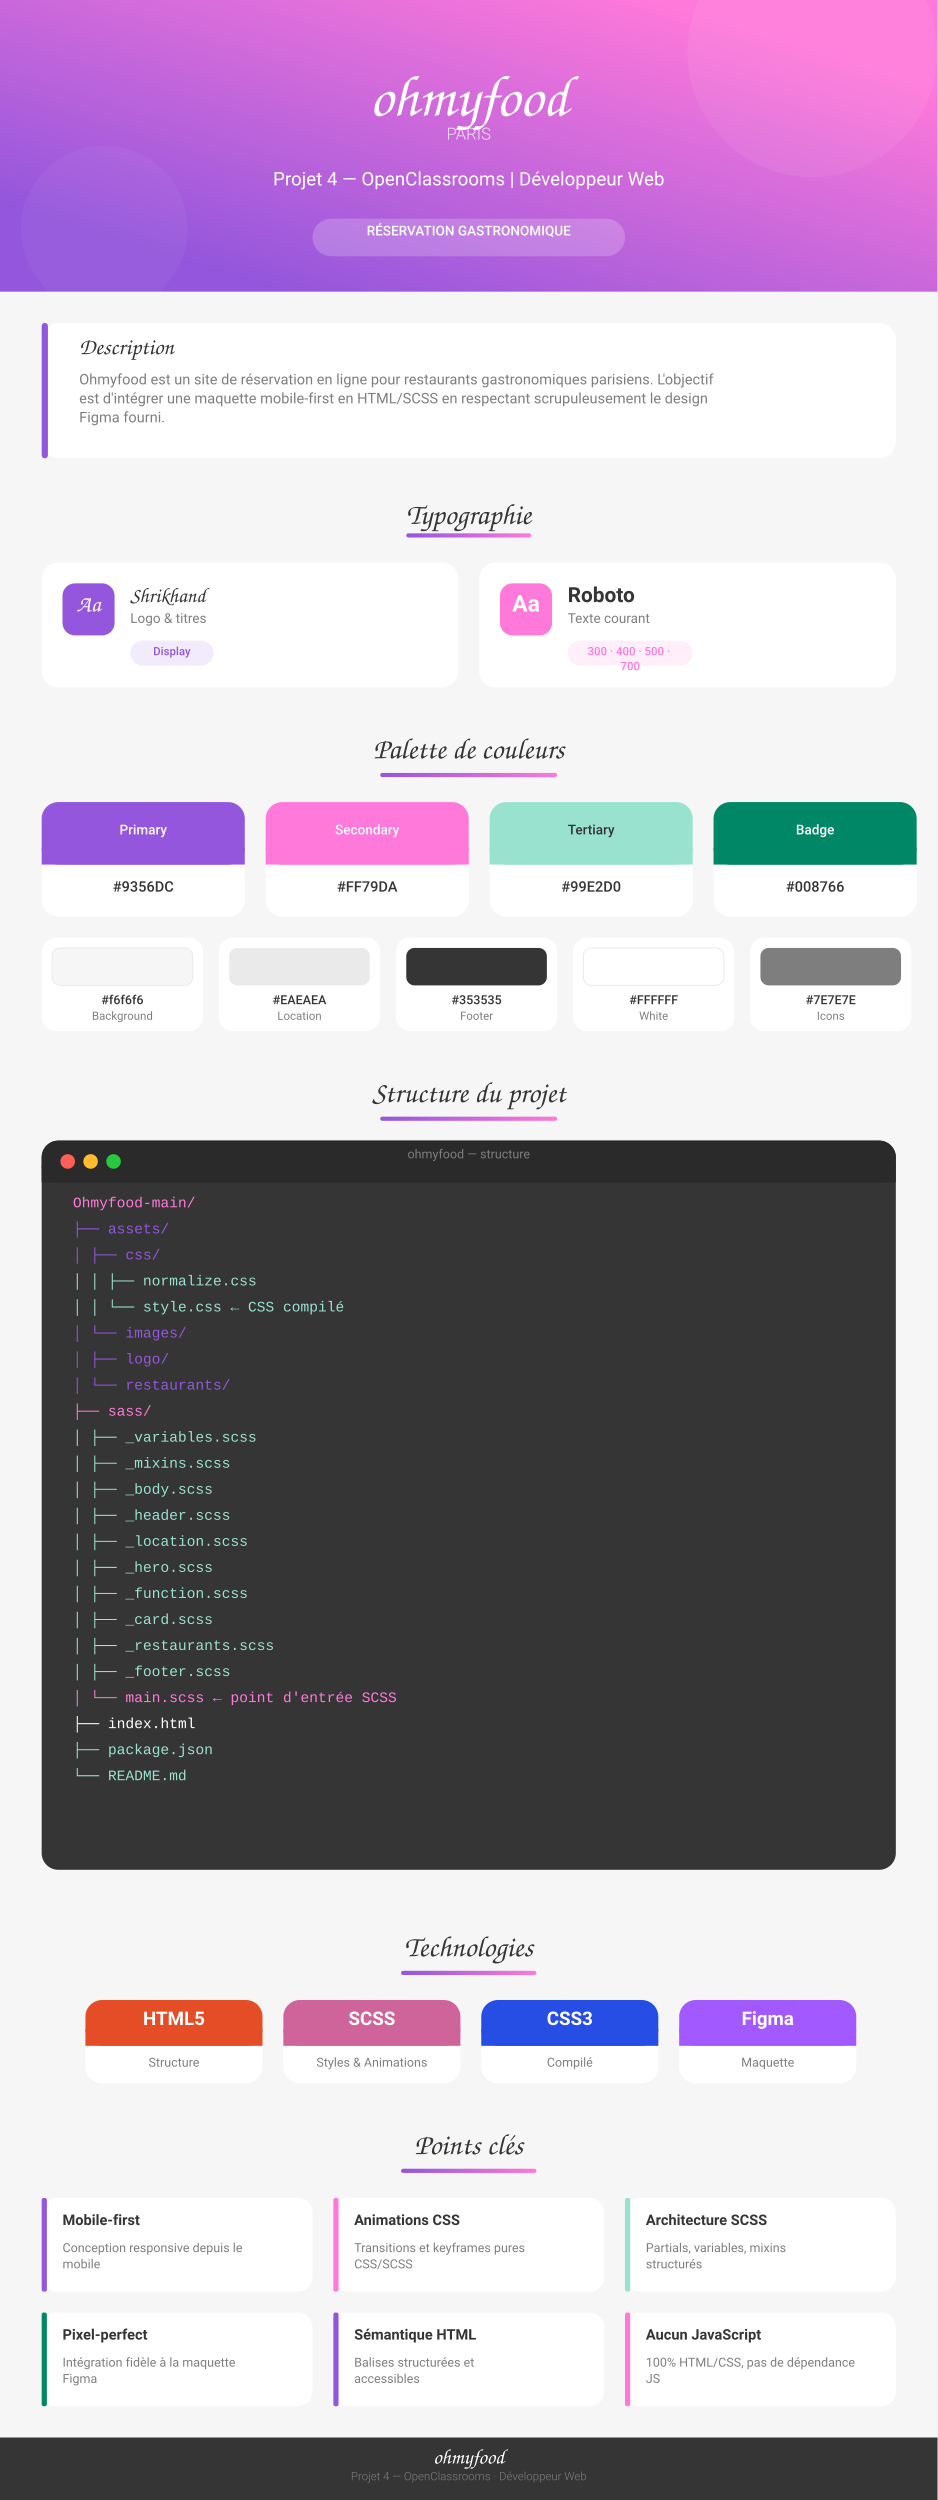
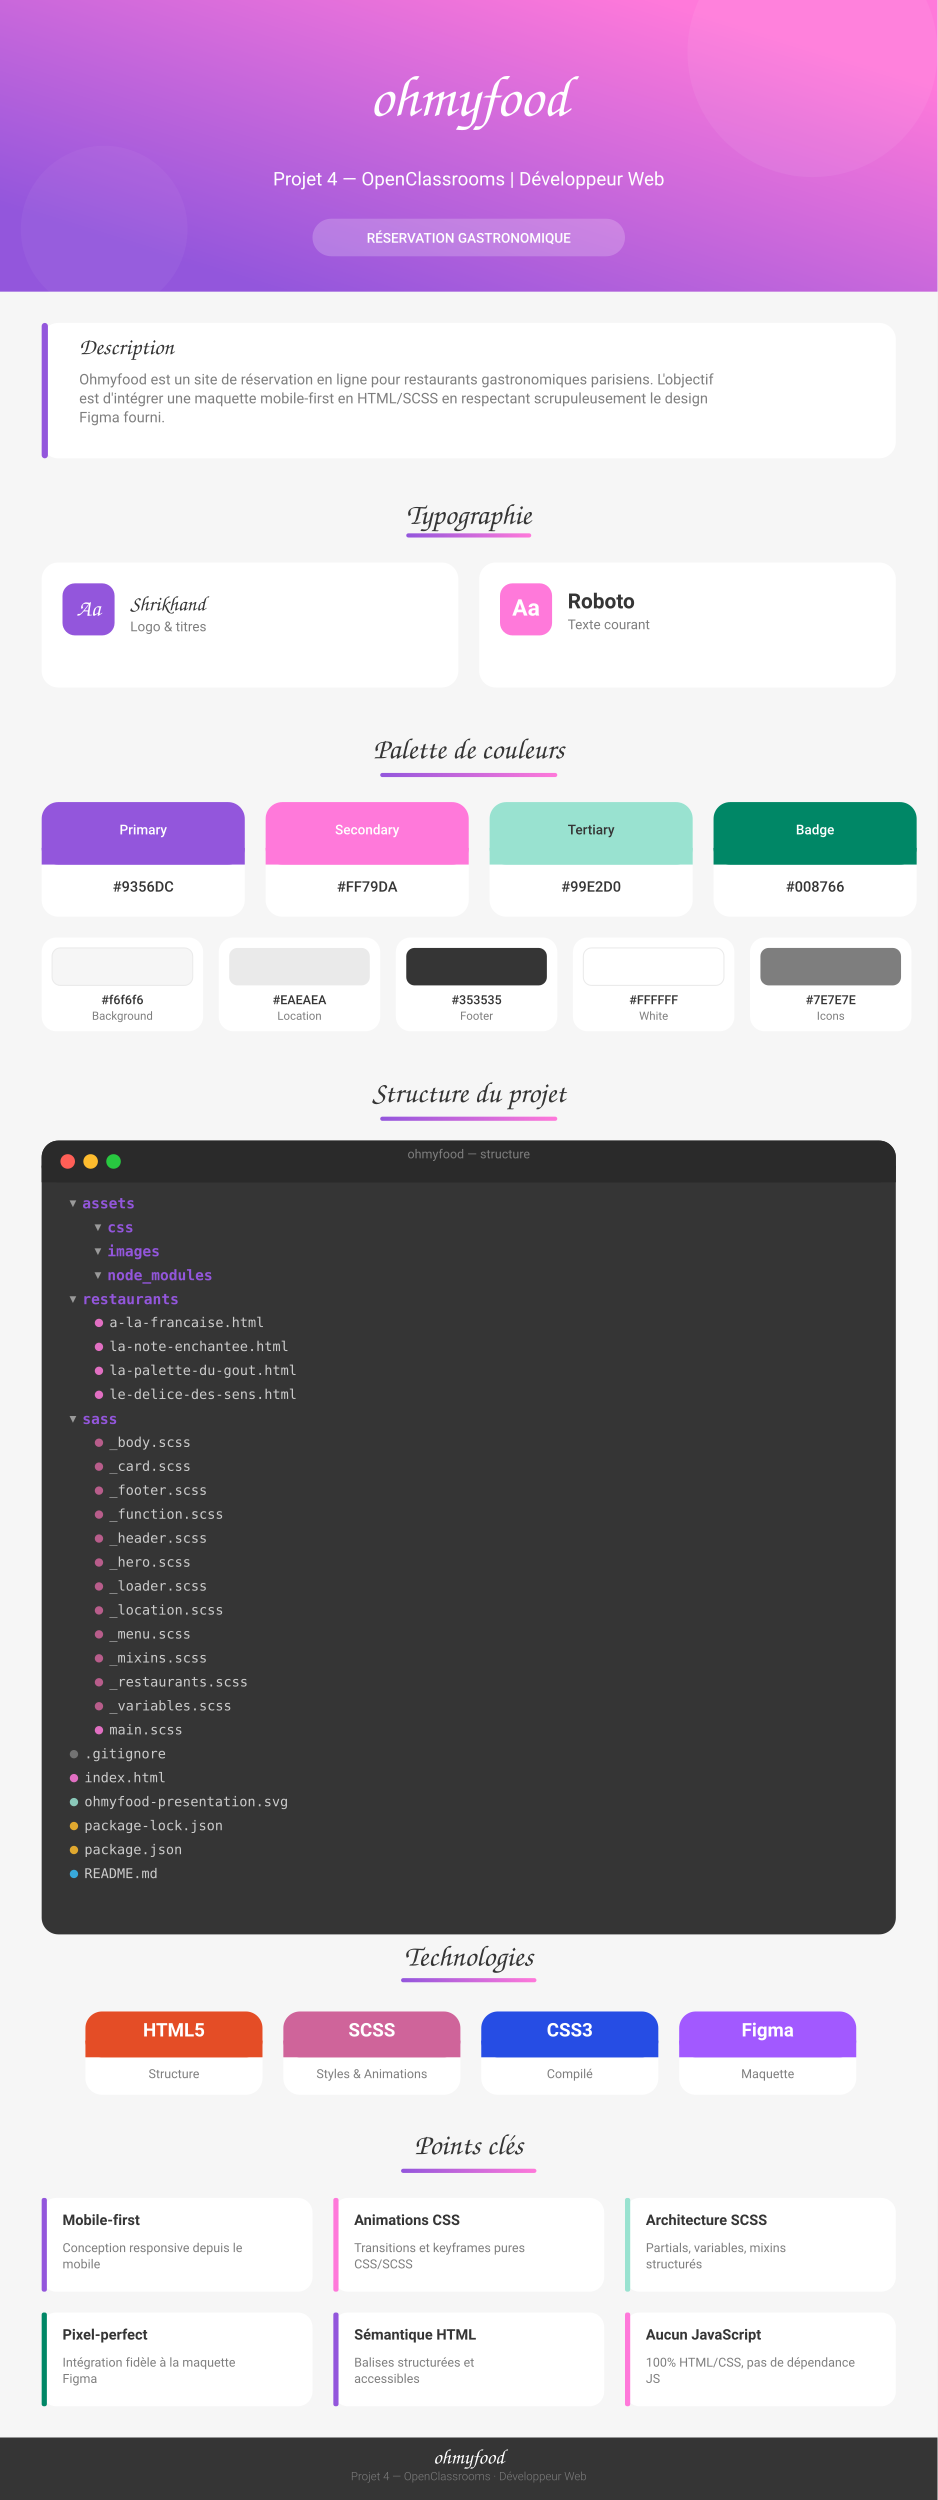
<svg xmlns="http://www.w3.org/2000/svg" width="900" height="2400" viewBox="0 0 900 2400">
  <defs>
-     <style>@media(prefers-color-scheme:dark){#rmk-bg{fill:#0d1117}}@media(prefers-color-scheme:light){#rmk-bg{fill:#f6f6f6}}</style>
    <linearGradient id="grad-omf_1" x1="14.645%" y1="85.355%" x2="85.355%" y2="14.645%">
      <stop offset="0%" stop-color="#9356DC" />
      <stop offset="100%" stop-color="#FF79DA" />
    </linearGradient>
    <linearGradient id="grad-omf_202" x1="0%" y1="50%" x2="100%" y2="50%">
      <stop offset="0%" stop-color="#9356DC" />
      <stop offset="100%" stop-color="#FF79DA" />
    </linearGradient>
    <linearGradient id="grad-omf_302" x1="0%" y1="50%" x2="100%" y2="50%">
      <stop offset="0%" stop-color="#9356DC" />
      <stop offset="100%" stop-color="#FF79DA" />
    </linearGradient>
    <linearGradient id="grad-omf_402" x1="0%" y1="50%" x2="100%" y2="50%">
      <stop offset="0%" stop-color="#9356DC" />
      <stop offset="100%" stop-color="#FF79DA" />
    </linearGradient>
    <linearGradient id="grad-omf_502" x1="0%" y1="50%" x2="100%" y2="50%">
      <stop offset="0%" stop-color="#9356DC" />
      <stop offset="100%" stop-color="#FF79DA" />
    </linearGradient>
    <linearGradient id="grad-omf_524" x1="0%" y1="50%" x2="100%" y2="50%">
      <stop offset="0%" stop-color="#9356DC" />
      <stop offset="100%" stop-color="#FF79DA" />
    </linearGradient>
  </defs>
-   <rect id="rmk-bg" x="0" y="0" width="900" height="2400" fill="#f6f6f6" />
+   <rect x="0" y="0" width="900" height="2400" fill="#f6f6f6" />
  <rect x="0" y="0" width="900" height="280" fill="url(#grad-omf_1)" />
  <ellipse cx="780" cy="50" rx="120" ry="120" fill="#FFFFFF" opacity="0.06" />
  <ellipse cx="100" cy="220" rx="80" ry="80" fill="#FFFFFF" opacity="0.04" />
  <text font-size="56" font-weight="400" font-family="Shrikhand, cursive" fill="#FFFFFF" text-anchor="middle">
    <tspan x="450" y="111">ohmyfood</tspan>
  </text>
-   <text font-size="16" font-weight="300" font-family="Roboto, sans-serif" fill="#FFFFFF" text-anchor="middle" opacity="0.8">
-     <tspan x="450" y="134">PARIS</tspan>
-   </text>
  <text font-size="18" font-weight="400" font-family="Roboto, sans-serif" fill="#FFFFFF" text-anchor="middle">
    <tspan x="450" y="178">Projet 4 — OpenClassrooms | Développeur Web</tspan>
  </text>
  <rect x="300" y="210" width="300" height="36" rx="18" ry="18" fill="#FFFFFF" opacity="0.2" />
  <text font-size="13" font-weight="500" font-family="Roboto, sans-serif" fill="#FFFFFF" text-anchor="middle">
-     <tspan x="450" y="226">RÉSERVATION GASTRONOMIQUE</tspan>
+     <tspan x="450" y="233">RÉSERVATION GASTRONOMIQUE</tspan>
  </text>
  <rect x="40" y="310" width="820" height="130" rx="16" ry="16" fill="#FFFFFF" />
  <rect x="40" y="310" width="6" height="130" rx="3" ry="3" fill="#9356DC" />
  <text font-size="22" font-weight="400" font-family="Shrikhand, cursive" fill="#353535" text-anchor="start">
    <tspan x="76" y="340">Description</tspan>
  </text>
  <text font-size="14" font-weight="400" font-family="Roboto, sans-serif" fill="#7E7E7E" text-anchor="start">
    <tspan x="76" y="369">Ohmyfood est un site de réservation en ligne pour restaurants gastronomiques parisiens. L'objectif</tspan>
    <tspan x="76" y="387.2">est d'intégrer une maquette mobile-first en HTML/SCSS en respectant scrupuleusement le design</tspan>
    <tspan x="76" y="405.4">Figma fourni.</tspan>
  </text>
  <text font-size="28" font-weight="400" font-family="Shrikhand, cursive" fill="#353535" text-anchor="middle">
    <tspan x="450" y="503">Typographie</tspan>
  </text>
  <rect x="390" y="512" width="120" height="4" rx="2" ry="2" fill="url(#grad-omf_202)" />
  <rect x="40" y="540" width="400" height="120" rx="16" ry="16" fill="#FFFFFF" />
  <rect x="60" y="560" width="50" height="50" rx="12" ry="12" fill="#9356DC" />
  <text font-size="22" font-weight="400" font-family="Shrikhand, cursive" fill="#FFFFFF" text-anchor="middle">
-     <tspan x="85" y="587">Aa</tspan>
+     <tspan x="85" y="591">Aa</tspan>
  </text>
  <text font-size="20" font-weight="400" font-family="Shrikhand, cursive" fill="#353535" text-anchor="start">
-     <tspan x="125" y="578">Shrikhand</tspan>
+     <tspan x="125" y="586">Shrikhand</tspan>
  </text>
  <text font-size="13" font-weight="400" font-family="Roboto, sans-serif" fill="#7E7E7E" text-anchor="start">
-     <tspan x="125" y="598">Logo &amp; titres</tspan>
-   </text>
-   <rect x="125" y="615" width="80" height="24" rx="12" ry="12" fill="#9356DC" opacity="0.12" />
-   <text font-size="11" font-weight="500" font-family="Roboto, sans-serif" fill="#9356DC" text-anchor="middle">
-     <tspan x="165" y="629">Display</tspan>
+     <tspan x="125" y="606">Logo &amp; titres</tspan>
  </text>
  <rect x="460" y="540" width="400" height="120" rx="16" ry="16" fill="#FFFFFF" />
  <rect x="480" y="560" width="50" height="50" rx="12" ry="12" fill="#FF79DA" />
  <text font-size="22" font-weight="700" font-family="Roboto, sans-serif" fill="#FFFFFF" text-anchor="middle">
-     <tspan x="505" y="587">Aa</tspan>
+     <tspan x="505" y="591">Aa</tspan>
  </text>
  <text font-size="20" font-weight="700" font-family="Roboto, sans-serif" fill="#353535" text-anchor="start">
-     <tspan x="545" y="578">Roboto</tspan>
+     <tspan x="545" y="584">Roboto</tspan>
  </text>
  <text font-size="13" font-weight="400" font-family="Roboto, sans-serif" fill="#7E7E7E" text-anchor="start">
-     <tspan x="545" y="598">Texte courant</tspan>
-   </text>
-   <rect x="545" y="615" width="120" height="24" rx="12" ry="12" fill="#FF79DA" opacity="0.12" />
-   <text font-size="11" font-weight="500" font-family="Roboto, sans-serif" fill="#FF79DA" text-anchor="middle">
-     <tspan x="605" y="629">300 · 400 · 500 ·</tspan>
-     <tspan x="605" y="643.3">700</tspan>
+     <tspan x="545" y="604">Texte courant</tspan>
  </text>
  <text font-size="28" font-weight="400" font-family="Shrikhand, cursive" fill="#353535" text-anchor="middle">
    <tspan x="450" y="728">Palette de couleurs</tspan>
  </text>
  <rect x="365" y="742" width="170" height="4" rx="2" ry="2" fill="url(#grad-omf_302)" />
  <rect x="40" y="770" width="195" height="110" rx="16" ry="16" fill="#FFFFFF" />
  <rect x="40" y="770" width="195" height="60" rx="16" ry="16" fill="#9356DC" />
  <rect x="40" y="814" width="195" height="16" fill="#9356DC" />
  <text font-size="13" font-weight="500" font-family="Roboto, sans-serif" fill="#FFFFFF" text-anchor="middle">
    <tspan x="137.5" y="801">Primary</tspan>
  </text>
  <text font-size="14" font-weight="500" font-family="Roboto, sans-serif" fill="#353535" text-anchor="middle">
    <tspan x="137.5" y="856">#9356DC</tspan>
  </text>
  <rect x="255" y="770" width="195" height="110" rx="16" ry="16" fill="#FFFFFF" />
  <rect x="255" y="770" width="195" height="60" rx="16" ry="16" fill="#FF79DA" />
  <rect x="255" y="814" width="195" height="16" fill="#FF79DA" />
  <text font-size="13" font-weight="500" font-family="Roboto, sans-serif" fill="#FFFFFF" text-anchor="middle">
    <tspan x="352.5" y="801">Secondary</tspan>
  </text>
  <text font-size="14" font-weight="500" font-family="Roboto, sans-serif" fill="#353535" text-anchor="middle">
    <tspan x="352.5" y="856">#FF79DA</tspan>
  </text>
  <rect x="470" y="770" width="195" height="110" rx="16" ry="16" fill="#FFFFFF" />
  <rect x="470" y="770" width="195" height="60" rx="16" ry="16" fill="#99E2D0" />
  <rect x="470" y="814" width="195" height="16" fill="#99E2D0" />
  <text font-size="13" font-weight="500" font-family="Roboto, sans-serif" fill="#353535" text-anchor="middle">
    <tspan x="567.5" y="801">Tertiary</tspan>
  </text>
  <text font-size="14" font-weight="500" font-family="Roboto, sans-serif" fill="#353535" text-anchor="middle">
    <tspan x="567.5" y="856">#99E2D0</tspan>
  </text>
  <rect x="685" y="770" width="195" height="110" rx="16" ry="16" fill="#FFFFFF" />
  <rect x="685" y="770" width="195" height="60" rx="16" ry="16" fill="#008766" />
  <rect x="685" y="814" width="195" height="16" fill="#008766" />
  <text font-size="13" font-weight="500" font-family="Roboto, sans-serif" fill="#FFFFFF" text-anchor="middle">
    <tspan x="782.5" y="801">Badge</tspan>
  </text>
  <text font-size="14" font-weight="500" font-family="Roboto, sans-serif" fill="#353535" text-anchor="middle">
    <tspan x="782.5" y="856">#008766</tspan>
  </text>
  <rect x="40" y="900" width="155" height="90" rx="14" ry="14" fill="#FFFFFF" />
  <rect x="50" y="910" width="135" height="36" rx="8" ry="8" fill="#f6f6f6" stroke="#EAEAEA" stroke-width="1" />
  <text font-size="12" font-weight="500" font-family="Roboto, sans-serif" fill="#353535" text-anchor="middle">
    <tspan x="117.5" y="964">#f6f6f6</tspan>
  </text>
  <text font-size="11" font-weight="400" font-family="Roboto, sans-serif" fill="#7E7E7E" text-anchor="middle">
    <tspan x="117.5" y="979">Background</tspan>
  </text>
  <rect x="210" y="900" width="155" height="90" rx="14" ry="14" fill="#FFFFFF" />
  <rect x="220" y="910" width="135" height="36" rx="8" ry="8" fill="#EAEAEA" />
  <text font-size="12" font-weight="500" font-family="Roboto, sans-serif" fill="#353535" text-anchor="middle">
    <tspan x="287.5" y="964">#EAEAEA</tspan>
  </text>
  <text font-size="11" font-weight="400" font-family="Roboto, sans-serif" fill="#7E7E7E" text-anchor="middle">
    <tspan x="287.5" y="979">Location</tspan>
  </text>
  <rect x="380" y="900" width="155" height="90" rx="14" ry="14" fill="#FFFFFF" />
  <rect x="390" y="910" width="135" height="36" rx="8" ry="8" fill="#353535" />
  <text font-size="12" font-weight="500" font-family="Roboto, sans-serif" fill="#353535" text-anchor="middle">
    <tspan x="457.5" y="964">#353535</tspan>
  </text>
  <text font-size="11" font-weight="400" font-family="Roboto, sans-serif" fill="#7E7E7E" text-anchor="middle">
    <tspan x="457.5" y="979">Footer</tspan>
  </text>
  <rect x="550" y="900" width="155" height="90" rx="14" ry="14" fill="#FFFFFF" />
  <rect x="560" y="910" width="135" height="36" rx="8" ry="8" fill="#FFFFFF" stroke="#EAEAEA" stroke-width="1" />
  <text font-size="12" font-weight="500" font-family="Roboto, sans-serif" fill="#353535" text-anchor="middle">
    <tspan x="627.5" y="964">#FFFFFF</tspan>
  </text>
  <text font-size="11" font-weight="400" font-family="Roboto, sans-serif" fill="#7E7E7E" text-anchor="middle">
    <tspan x="627.5" y="979">White</tspan>
  </text>
  <rect x="720" y="900" width="155" height="90" rx="14" ry="14" fill="#FFFFFF" />
  <rect x="730" y="910" width="135" height="36" rx="8" ry="8" fill="#7E7E7E" />
  <text font-size="12" font-weight="500" font-family="Roboto, sans-serif" fill="#353535" text-anchor="middle">
    <tspan x="797.5" y="964">#7E7E7E</tspan>
  </text>
  <text font-size="11" font-weight="400" font-family="Roboto, sans-serif" fill="#7E7E7E" text-anchor="middle">
    <tspan x="797.5" y="979">Icons</tspan>
  </text>
  <text font-size="28" font-weight="400" font-family="Shrikhand, cursive" fill="#353535" text-anchor="middle">
    <tspan x="450" y="1058">Structure du projet</tspan>
  </text>
  <rect x="365" y="1072" width="170" height="4" rx="2" ry="2" fill="url(#grad-omf_402)" />
-   <rect x="40" y="1095" width="820" height="700" rx="16" ry="16" fill="#353535" />
+   <rect x="40" y="1095" width="820" height="762" rx="16" ry="16" fill="#353535" />
  <rect x="40" y="1095" width="820" height="40" rx="16" ry="16" fill="#2a2a2a" />
  <rect x="40" y="1119" width="820" height="16" fill="#2a2a2a" />
  <ellipse cx="65" cy="1115" rx="7" ry="7" fill="#FF5F57" />
  <ellipse cx="87" cy="1115" rx="7" ry="7" fill="#FEBC2E" />
  <ellipse cx="109" cy="1115" rx="7" ry="7" fill="#28C840" />
  <text font-size="12" font-weight="400" font-family="Roboto, sans-serif" fill="#7E7E7E" text-anchor="middle">
    <tspan x="450" y="1112">ohmyfood — structure</tspan>
  </text>
-   <text font-size="14" font-weight="400" font-family="'Roboto Mono', 'Courier New', monospace" fill="#FF79DA" text-anchor="start">
-     <tspan x="70" y="1159">Ohmyfood-main/</tspan>
-   </text>
-   <text font-size="14" font-weight="400" font-family="'Roboto Mono', 'Courier New', monospace" fill="#9356DC" text-anchor="start">
-     <tspan x="70" y="1184">├── assets/</tspan>
-   </text>
-   <text font-size="14" font-weight="400" font-family="'Roboto Mono', 'Courier New', monospace" fill="#9356DC" text-anchor="start">
-     <tspan x="70" y="1209">│   ├── css/</tspan>
-   </text>
-   <text font-size="14" font-weight="400" font-family="'Roboto Mono', 'Courier New', monospace" fill="#99E2D0" text-anchor="start">
-     <tspan x="70" y="1234">│   │   ├── normalize.css</tspan>
-   </text>
-   <text font-size="14" font-weight="400" font-family="'Roboto Mono', 'Courier New', monospace" fill="#99E2D0" text-anchor="start">
-     <tspan x="70" y="1259">│   │   └── style.css            ← CSS compilé</tspan>
-   </text>
-   <text font-size="14" font-weight="400" font-family="'Roboto Mono', 'Courier New', monospace" fill="#9356DC" text-anchor="start">
-     <tspan x="70" y="1284">│   └── images/</tspan>
-   </text>
-   <text font-size="14" font-weight="400" font-family="'Roboto Mono', 'Courier New', monospace" fill="#9356DC" text-anchor="start">
-     <tspan x="70" y="1309">│       ├── logo/</tspan>
-   </text>
-   <text font-size="14" font-weight="400" font-family="'Roboto Mono', 'Courier New', monospace" fill="#9356DC" text-anchor="start">
-     <tspan x="70" y="1334">│       └── restaurants/</tspan>
-   </text>
-   <text font-size="14" font-weight="400" font-family="'Roboto Mono', 'Courier New', monospace" fill="#FF79DA" text-anchor="start">
-     <tspan x="70" y="1359">├── sass/</tspan>
-   </text>
-   <text font-size="14" font-weight="400" font-family="'Roboto Mono', 'Courier New', monospace" fill="#99E2D0" text-anchor="start">
-     <tspan x="70" y="1384">│   ├── _variables.scss</tspan>
-   </text>
-   <text font-size="14" font-weight="400" font-family="'Roboto Mono', 'Courier New', monospace" fill="#99E2D0" text-anchor="start">
-     <tspan x="70" y="1409">│   ├── _mixins.scss</tspan>
-   </text>
-   <text font-size="14" font-weight="400" font-family="'Roboto Mono', 'Courier New', monospace" fill="#99E2D0" text-anchor="start">
-     <tspan x="70" y="1434">│   ├── _body.scss</tspan>
-   </text>
-   <text font-size="14" font-weight="400" font-family="'Roboto Mono', 'Courier New', monospace" fill="#99E2D0" text-anchor="start">
-     <tspan x="70" y="1459">│   ├── _header.scss</tspan>
-   </text>
-   <text font-size="14" font-weight="400" font-family="'Roboto Mono', 'Courier New', monospace" fill="#99E2D0" text-anchor="start">
-     <tspan x="70" y="1484">│   ├── _location.scss</tspan>
-   </text>
-   <text font-size="14" font-weight="400" font-family="'Roboto Mono', 'Courier New', monospace" fill="#99E2D0" text-anchor="start">
-     <tspan x="70" y="1509">│   ├── _hero.scss</tspan>
-   </text>
-   <text font-size="14" font-weight="400" font-family="'Roboto Mono', 'Courier New', monospace" fill="#99E2D0" text-anchor="start">
-     <tspan x="70" y="1534">│   ├── _function.scss</tspan>
-   </text>
-   <text font-size="14" font-weight="400" font-family="'Roboto Mono', 'Courier New', monospace" fill="#99E2D0" text-anchor="start">
-     <tspan x="70" y="1559">│   ├── _card.scss</tspan>
-   </text>
-   <text font-size="14" font-weight="400" font-family="'Roboto Mono', 'Courier New', monospace" fill="#99E2D0" text-anchor="start">
-     <tspan x="70" y="1584">│   ├── _restaurants.scss</tspan>
-   </text>
-   <text font-size="14" font-weight="400" font-family="'Roboto Mono', 'Courier New', monospace" fill="#99E2D0" text-anchor="start">
-     <tspan x="70" y="1609">│   ├── _footer.scss</tspan>
-   </text>
-   <text font-size="14" font-weight="400" font-family="'Roboto Mono', 'Courier New', monospace" fill="#FF79DA" text-anchor="start">
-     <tspan x="70" y="1634">│   └── main.scss               ← point d'entrée SCSS</tspan>
-   </text>
-   <text font-size="14" font-weight="400" font-family="'Roboto Mono', 'Courier New', monospace" fill="#FFFFFF" text-anchor="start">
-     <tspan x="70" y="1659">├── index.html</tspan>
-   </text>
-   <text font-size="14" font-weight="400" font-family="'Roboto Mono', 'Courier New', monospace" fill="#99E2D0" text-anchor="start">
-     <tspan x="70" y="1684">├── package.json</tspan>
-   </text>
-   <text font-size="14" font-weight="400" font-family="'Roboto Mono', 'Courier New', monospace" fill="#99E2D0" text-anchor="start">
-     <tspan x="70" y="1709">└── README.md</tspan>
-   </text>
  <text font-size="28" font-weight="400" font-family="Shrikhand, cursive" fill="#353535" text-anchor="middle">
-     <tspan x="450" y="1878">Technologies</tspan>
-   </text>
-   <rect x="385" y="1892" width="130" height="4" rx="2" ry="2" fill="url(#grad-omf_502)" />
-   <rect x="82" y="1920" width="170" height="80" rx="16" ry="16" fill="#FFFFFF" />
-   <rect x="82" y="1920" width="170" height="44" rx="16" ry="16" fill="#E44D26" />
-   <rect x="82" y="1948" width="170" height="16" fill="#E44D26" />
+     <tspan x="450" y="1887">Technologies</tspan>
+   </text>
+   <rect x="385" y="1899" width="130" height="4" rx="2" ry="2" fill="url(#grad-omf_502)" />
+   <rect x="82" y="1931" width="170" height="80" rx="16" ry="16" fill="#FFFFFF" />
+   <rect x="82" y="1931" width="170" height="44" rx="16" ry="16" fill="#E44D26" />
+   <rect x="82" y="1959" width="170" height="16" fill="#E44D26" />
  <text font-size="18" font-weight="700" font-family="Roboto, sans-serif" fill="#FFFFFF" text-anchor="middle">
-     <tspan x="167" y="1944">HTML5</tspan>
+     <tspan x="167" y="1955">HTML5</tspan>
  </text>
  <text font-size="12" font-weight="400" font-family="Roboto, sans-serif" fill="#7E7E7E" text-anchor="middle">
-     <tspan x="167" y="1984">Structure</tspan>
-   </text>
-   <rect x="272" y="1920" width="170" height="80" rx="16" ry="16" fill="#FFFFFF" />
-   <rect x="272" y="1920" width="170" height="44" rx="16" ry="16" fill="#CF649A" />
-   <rect x="272" y="1948" width="170" height="16" fill="#CF649A" />
+     <tspan x="167" y="1995">Structure</tspan>
+   </text>
+   <rect x="272" y="1931" width="170" height="80" rx="16" ry="16" fill="#FFFFFF" />
+   <rect x="272" y="1931" width="170" height="44" rx="16" ry="16" fill="#CF649A" />
+   <rect x="272" y="1959" width="170" height="16" fill="#CF649A" />
  <text font-size="18" font-weight="700" font-family="Roboto, sans-serif" fill="#FFFFFF" text-anchor="middle">
-     <tspan x="357" y="1944">SCSS</tspan>
+     <tspan x="357" y="1955">SCSS</tspan>
  </text>
  <text font-size="12" font-weight="400" font-family="Roboto, sans-serif" fill="#7E7E7E" text-anchor="middle">
-     <tspan x="357" y="1984">Styles &amp; Animations</tspan>
-   </text>
-   <rect x="462" y="1920" width="170" height="80" rx="16" ry="16" fill="#FFFFFF" />
-   <rect x="462" y="1920" width="170" height="44" rx="16" ry="16" fill="#264DE4" />
-   <rect x="462" y="1948" width="170" height="16" fill="#264DE4" />
+     <tspan x="357" y="1995">Styles &amp; Animations</tspan>
+   </text>
+   <rect x="462" y="1931" width="170" height="80" rx="16" ry="16" fill="#FFFFFF" />
+   <rect x="462" y="1931" width="170" height="44" rx="16" ry="16" fill="#264DE4" />
+   <rect x="462" y="1959" width="170" height="16" fill="#264DE4" />
  <text font-size="18" font-weight="700" font-family="Roboto, sans-serif" fill="#FFFFFF" text-anchor="middle">
-     <tspan x="547" y="1944">CSS3</tspan>
+     <tspan x="547" y="1955">CSS3</tspan>
  </text>
  <text font-size="12" font-weight="400" font-family="Roboto, sans-serif" fill="#7E7E7E" text-anchor="middle">
-     <tspan x="547" y="1984">Compilé</tspan>
-   </text>
-   <rect x="652" y="1920" width="170" height="80" rx="16" ry="16" fill="#FFFFFF" />
-   <rect x="652" y="1920" width="170" height="44" rx="16" ry="16" fill="#A259FF" />
-   <rect x="652" y="1948" width="170" height="16" fill="#A259FF" />
+     <tspan x="547" y="1995">Compilé</tspan>
+   </text>
+   <rect x="652" y="1931" width="170" height="80" rx="16" ry="16" fill="#FFFFFF" />
+   <rect x="652" y="1931" width="170" height="44" rx="16" ry="16" fill="#A259FF" />
+   <rect x="652" y="1959" width="170" height="16" fill="#A259FF" />
  <text font-size="18" font-weight="700" font-family="Roboto, sans-serif" fill="#FFFFFF" text-anchor="middle">
-     <tspan x="737" y="1944">Figma</tspan>
+     <tspan x="737" y="1955">Figma</tspan>
  </text>
  <text font-size="12" font-weight="400" font-family="Roboto, sans-serif" fill="#7E7E7E" text-anchor="middle">
-     <tspan x="737" y="1984">Maquette</tspan>
+     <tspan x="737" y="1995">Maquette</tspan>
  </text>
  <text font-size="28" font-weight="400" font-family="Shrikhand, cursive" fill="#353535" text-anchor="middle">
    <tspan x="450" y="2068">Points clés</tspan>
  </text>
  <rect x="385" y="2082" width="130" height="4" rx="2" ry="2" fill="url(#grad-omf_524)" />
  <rect x="40" y="2110" width="260" height="90" rx="14" ry="14" fill="#FFFFFF" />
  <rect x="40" y="2110" width="5" height="90" rx="2" ry="2" fill="#9356DC" />
  <text font-size="14" font-weight="700" font-family="Roboto, sans-serif" fill="#353535" text-anchor="start">
    <tspan x="60" y="2136">Mobile-first</tspan>
  </text>
  <text font-size="12" font-weight="400" font-family="Roboto, sans-serif" fill="#7E7E7E" text-anchor="start">
    <tspan x="60" y="2162">Conception responsive depuis le</tspan>
    <tspan x="60" y="2177.6">mobile</tspan>
  </text>
  <rect x="320" y="2110" width="260" height="90" rx="14" ry="14" fill="#FFFFFF" />
  <rect x="320" y="2110" width="5" height="90" rx="2" ry="2" fill="#FF79DA" />
  <text font-size="14" font-weight="700" font-family="Roboto, sans-serif" fill="#353535" text-anchor="start">
    <tspan x="340" y="2136">Animations CSS</tspan>
  </text>
  <text font-size="12" font-weight="400" font-family="Roboto, sans-serif" fill="#7E7E7E" text-anchor="start">
    <tspan x="340" y="2162">Transitions et keyframes pures</tspan>
    <tspan x="340" y="2177.6">CSS/SCSS</tspan>
  </text>
  <rect x="600" y="2110" width="260" height="90" rx="14" ry="14" fill="#FFFFFF" />
  <rect x="600" y="2110" width="5" height="90" rx="2" ry="2" fill="#99E2D0" />
  <text font-size="14" font-weight="700" font-family="Roboto, sans-serif" fill="#353535" text-anchor="start">
    <tspan x="620" y="2136">Architecture SCSS</tspan>
  </text>
  <text font-size="12" font-weight="400" font-family="Roboto, sans-serif" fill="#7E7E7E" text-anchor="start">
    <tspan x="620" y="2162">Partials, variables, mixins</tspan>
    <tspan x="620" y="2177.6">structurés</tspan>
  </text>
  <rect x="40" y="2220" width="260" height="90" rx="14" ry="14" fill="#FFFFFF" />
  <rect x="40" y="2220" width="5" height="90" rx="2" ry="2" fill="#008766" />
  <text font-size="14" font-weight="700" font-family="Roboto, sans-serif" fill="#353535" text-anchor="start">
    <tspan x="60" y="2246">Pixel-perfect</tspan>
  </text>
  <text font-size="12" font-weight="400" font-family="Roboto, sans-serif" fill="#7E7E7E" text-anchor="start">
    <tspan x="60" y="2272">Intégration fidèle à la maquette</tspan>
    <tspan x="60" y="2287.6">Figma</tspan>
  </text>
  <rect x="320" y="2220" width="260" height="90" rx="14" ry="14" fill="#FFFFFF" />
  <rect x="320" y="2220" width="5" height="90" rx="2" ry="2" fill="#9356DC" />
  <text font-size="14" font-weight="700" font-family="Roboto, sans-serif" fill="#353535" text-anchor="start">
    <tspan x="340" y="2246">Sémantique HTML</tspan>
  </text>
  <text font-size="12" font-weight="400" font-family="Roboto, sans-serif" fill="#7E7E7E" text-anchor="start">
    <tspan x="340" y="2272">Balises structurées et</tspan>
    <tspan x="340" y="2287.6">accessibles</tspan>
  </text>
  <rect x="600" y="2220" width="260" height="90" rx="14" ry="14" fill="#FFFFFF" />
  <rect x="600" y="2220" width="5" height="90" rx="2" ry="2" fill="#FF79DA" />
  <text font-size="14" font-weight="700" font-family="Roboto, sans-serif" fill="#353535" text-anchor="start">
    <tspan x="620" y="2246">Aucun JavaScript</tspan>
  </text>
  <text font-size="12" font-weight="400" font-family="Roboto, sans-serif" fill="#7E7E7E" text-anchor="start">
    <tspan x="620" y="2272">100% HTML/CSS, pas de dépendance</tspan>
    <tspan x="620" y="2287.6">JS</tspan>
  </text>
  <rect x="0" y="2340" width="900" height="60" fill="#353535" />
  <text font-size="20" font-weight="400" font-family="Shrikhand, cursive" fill="#FFFFFF" text-anchor="middle">
    <tspan x="450" y="2365">ohmyfood</tspan>
  </text>
  <text font-size="11" font-weight="300" font-family="Roboto, sans-serif" fill="#7E7E7E" text-anchor="middle">
    <tspan x="450" y="2381">Projet 4 — OpenClassrooms · Développeur Web</tspan>
  </text>
+   <text font-size="13" font-weight="400" font-family="Roboto, sans-serif" fill="#FFFFFF" text-anchor="middle" opacity="0.5">
+     <tspan x="70" y="1159">▾</tspan>
+   </text>
+   <text font-size="14" font-weight="700" font-family="'Roboto Mono', monospace" fill="#9356DC" text-anchor="start">
+     <tspan x="79" y="1160">assets</tspan>
+   </text>
+   <text font-size="13" font-weight="400" font-family="Roboto, sans-serif" fill="#FFFFFF" text-anchor="middle" opacity="0.5">
+     <tspan x="94" y="1182">▾</tspan>
+   </text>
+   <text font-size="14" font-weight="700" font-family="'Roboto Mono', monospace" fill="#9356DC" text-anchor="start">
+     <tspan x="103" y="1183">css</tspan>
+   </text>
+   <text font-size="13" font-weight="400" font-family="Roboto, sans-serif" fill="#FFFFFF" text-anchor="middle" opacity="0.5">
+     <tspan x="94" y="1205">▾</tspan>
+   </text>
+   <text font-size="14" font-weight="700" font-family="'Roboto Mono', monospace" fill="#9356DC" text-anchor="start">
+     <tspan x="103" y="1206">images</tspan>
+   </text>
+   <text font-size="13" font-weight="400" font-family="Roboto, sans-serif" fill="#FFFFFF" text-anchor="middle" opacity="0.5">
+     <tspan x="94" y="1228">▾</tspan>
+   </text>
+   <text font-size="14" font-weight="700" font-family="'Roboto Mono', monospace" fill="#9356DC" text-anchor="start">
+     <tspan x="103" y="1229">node_modules</tspan>
+   </text>
+   <text font-size="13" font-weight="400" font-family="Roboto, sans-serif" fill="#FFFFFF" text-anchor="middle" opacity="0.5">
+     <tspan x="70" y="1251">▾</tspan>
+   </text>
+   <text font-size="14" font-weight="700" font-family="'Roboto Mono', monospace" fill="#9356DC" text-anchor="start">
+     <tspan x="79" y="1252">restaurants</tspan>
+   </text>
+   <ellipse cx="95" cy="1270" rx="4" ry="4" fill="#FF79DA" opacity="0.85" />
+   <text font-size="13" font-weight="400" font-family="'Roboto Mono', monospace" fill="#CCCCCC" text-anchor="start">
+     <tspan x="105" y="1274">a-la-francaise.html</tspan>
+   </text>
+   <ellipse cx="95" cy="1293" rx="4" ry="4" fill="#FF79DA" opacity="0.85" />
+   <text font-size="13" font-weight="400" font-family="'Roboto Mono', monospace" fill="#CCCCCC" text-anchor="start">
+     <tspan x="105" y="1297">la-note-enchantee.html</tspan>
+   </text>
+   <ellipse cx="95" cy="1316" rx="4" ry="4" fill="#FF79DA" opacity="0.85" />
+   <text font-size="13" font-weight="400" font-family="'Roboto Mono', monospace" fill="#CCCCCC" text-anchor="start">
+     <tspan x="105" y="1320">la-palette-du-gout.html</tspan>
+   </text>
+   <ellipse cx="95" cy="1339" rx="4" ry="4" fill="#FF79DA" opacity="0.85" />
+   <text font-size="13" font-weight="400" font-family="'Roboto Mono', monospace" fill="#CCCCCC" text-anchor="start">
+     <tspan x="105" y="1343">le-delice-des-sens.html</tspan>
+   </text>
+   <text font-size="13" font-weight="400" font-family="Roboto, sans-serif" fill="#FFFFFF" text-anchor="middle" opacity="0.5">
+     <tspan x="70" y="1366">▾</tspan>
+   </text>
+   <text font-size="14" font-weight="700" font-family="'Roboto Mono', monospace" fill="#9356DC" text-anchor="start">
+     <tspan x="79" y="1367">sass</tspan>
+   </text>
+   <ellipse cx="95" cy="1385" rx="4" ry="4" fill="#CF649A" opacity="0.85" />
+   <text font-size="13" font-weight="400" font-family="'Roboto Mono', monospace" fill="#CCCCCC" text-anchor="start">
+     <tspan x="105" y="1389">_body.scss</tspan>
+   </text>
+   <ellipse cx="95" cy="1408" rx="4" ry="4" fill="#CF649A" opacity="0.85" />
+   <text font-size="13" font-weight="400" font-family="'Roboto Mono', monospace" fill="#CCCCCC" text-anchor="start">
+     <tspan x="105" y="1412">_card.scss</tspan>
+   </text>
+   <ellipse cx="95" cy="1431" rx="4" ry="4" fill="#CF649A" opacity="0.85" />
+   <text font-size="13" font-weight="400" font-family="'Roboto Mono', monospace" fill="#CCCCCC" text-anchor="start">
+     <tspan x="105" y="1435">_footer.scss</tspan>
+   </text>
+   <ellipse cx="95" cy="1454" rx="4" ry="4" fill="#CF649A" opacity="0.85" />
+   <text font-size="13" font-weight="400" font-family="'Roboto Mono', monospace" fill="#CCCCCC" text-anchor="start">
+     <tspan x="105" y="1458">_function.scss</tspan>
+   </text>
+   <ellipse cx="95" cy="1477" rx="4" ry="4" fill="#CF649A" opacity="0.85" />
+   <text font-size="13" font-weight="400" font-family="'Roboto Mono', monospace" fill="#CCCCCC" text-anchor="start">
+     <tspan x="105" y="1481">_header.scss</tspan>
+   </text>
+   <ellipse cx="95" cy="1500" rx="4" ry="4" fill="#CF649A" opacity="0.85" />
+   <text font-size="13" font-weight="400" font-family="'Roboto Mono', monospace" fill="#CCCCCC" text-anchor="start">
+     <tspan x="105" y="1504">_hero.scss</tspan>
+   </text>
+   <ellipse cx="95" cy="1523" rx="4" ry="4" fill="#CF649A" opacity="0.85" />
+   <text font-size="13" font-weight="400" font-family="'Roboto Mono', monospace" fill="#CCCCCC" text-anchor="start">
+     <tspan x="105" y="1527">_loader.scss</tspan>
+   </text>
+   <ellipse cx="95" cy="1546" rx="4" ry="4" fill="#CF649A" opacity="0.85" />
+   <text font-size="13" font-weight="400" font-family="'Roboto Mono', monospace" fill="#CCCCCC" text-anchor="start">
+     <tspan x="105" y="1550">_location.scss</tspan>
+   </text>
+   <ellipse cx="95" cy="1569" rx="4" ry="4" fill="#CF649A" opacity="0.85" />
+   <text font-size="13" font-weight="400" font-family="'Roboto Mono', monospace" fill="#CCCCCC" text-anchor="start">
+     <tspan x="105" y="1573">_menu.scss</tspan>
+   </text>
+   <ellipse cx="95" cy="1592" rx="4" ry="4" fill="#CF649A" opacity="0.85" />
+   <text font-size="13" font-weight="400" font-family="'Roboto Mono', monospace" fill="#CCCCCC" text-anchor="start">
+     <tspan x="105" y="1596">_mixins.scss</tspan>
+   </text>
+   <ellipse cx="95" cy="1615" rx="4" ry="4" fill="#CF649A" opacity="0.85" />
+   <text font-size="13" font-weight="400" font-family="'Roboto Mono', monospace" fill="#CCCCCC" text-anchor="start">
+     <tspan x="105" y="1619">_restaurants.scss</tspan>
+   </text>
+   <ellipse cx="95" cy="1638" rx="4" ry="4" fill="#CF649A" opacity="0.85" />
+   <text font-size="13" font-weight="400" font-family="'Roboto Mono', monospace" fill="#CCCCCC" text-anchor="start">
+     <tspan x="105" y="1642">_variables.scss</tspan>
+   </text>
+   <ellipse cx="95" cy="1661" rx="4" ry="4" fill="#FF79DA" opacity="0.85" />
+   <text font-size="13" font-weight="400" font-family="'Roboto Mono', monospace" fill="#CCCCCC" text-anchor="start">
+     <tspan x="105" y="1665">main.scss</tspan>
+   </text>
+   <ellipse cx="71" cy="1684" rx="4" ry="4" fill="#7E7E7E" opacity="0.85" />
+   <text font-size="13" font-weight="400" font-family="'Roboto Mono', monospace" fill="#CCCCCC" text-anchor="start">
+     <tspan x="81" y="1688">.gitignore</tspan>
+   </text>
+   <ellipse cx="71" cy="1707" rx="4" ry="4" fill="#FF79DA" opacity="0.85" />
+   <text font-size="13" font-weight="400" font-family="'Roboto Mono', monospace" fill="#CCCCCC" text-anchor="start">
+     <tspan x="81" y="1711">index.html</tspan>
+   </text>
+   <ellipse cx="71" cy="1730" rx="4" ry="4" fill="#99E2D0" opacity="0.85" />
+   <text font-size="13" font-weight="400" font-family="'Roboto Mono', monospace" fill="#CCCCCC" text-anchor="start">
+     <tspan x="81" y="1734">ohmyfood-presentation.svg</tspan>
+   </text>
+   <ellipse cx="71" cy="1753" rx="4" ry="4" fill="#FEBC2E" opacity="0.85" />
+   <text font-size="13" font-weight="400" font-family="'Roboto Mono', monospace" fill="#CCCCCC" text-anchor="start">
+     <tspan x="81" y="1757">package-lock.json</tspan>
+   </text>
+   <ellipse cx="71" cy="1776" rx="4" ry="4" fill="#FEBC2E" opacity="0.85" />
+   <text font-size="13" font-weight="400" font-family="'Roboto Mono', monospace" fill="#CCCCCC" text-anchor="start">
+     <tspan x="81" y="1780">package.json</tspan>
+   </text>
+   <ellipse cx="71" cy="1799" rx="4" ry="4" fill="#38bdf8" opacity="0.85" />
+   <text font-size="13" font-weight="400" font-family="'Roboto Mono', monospace" fill="#CCCCCC" text-anchor="start">
+     <tspan x="81" y="1803">README.md</tspan>
+   </text>
</svg>
